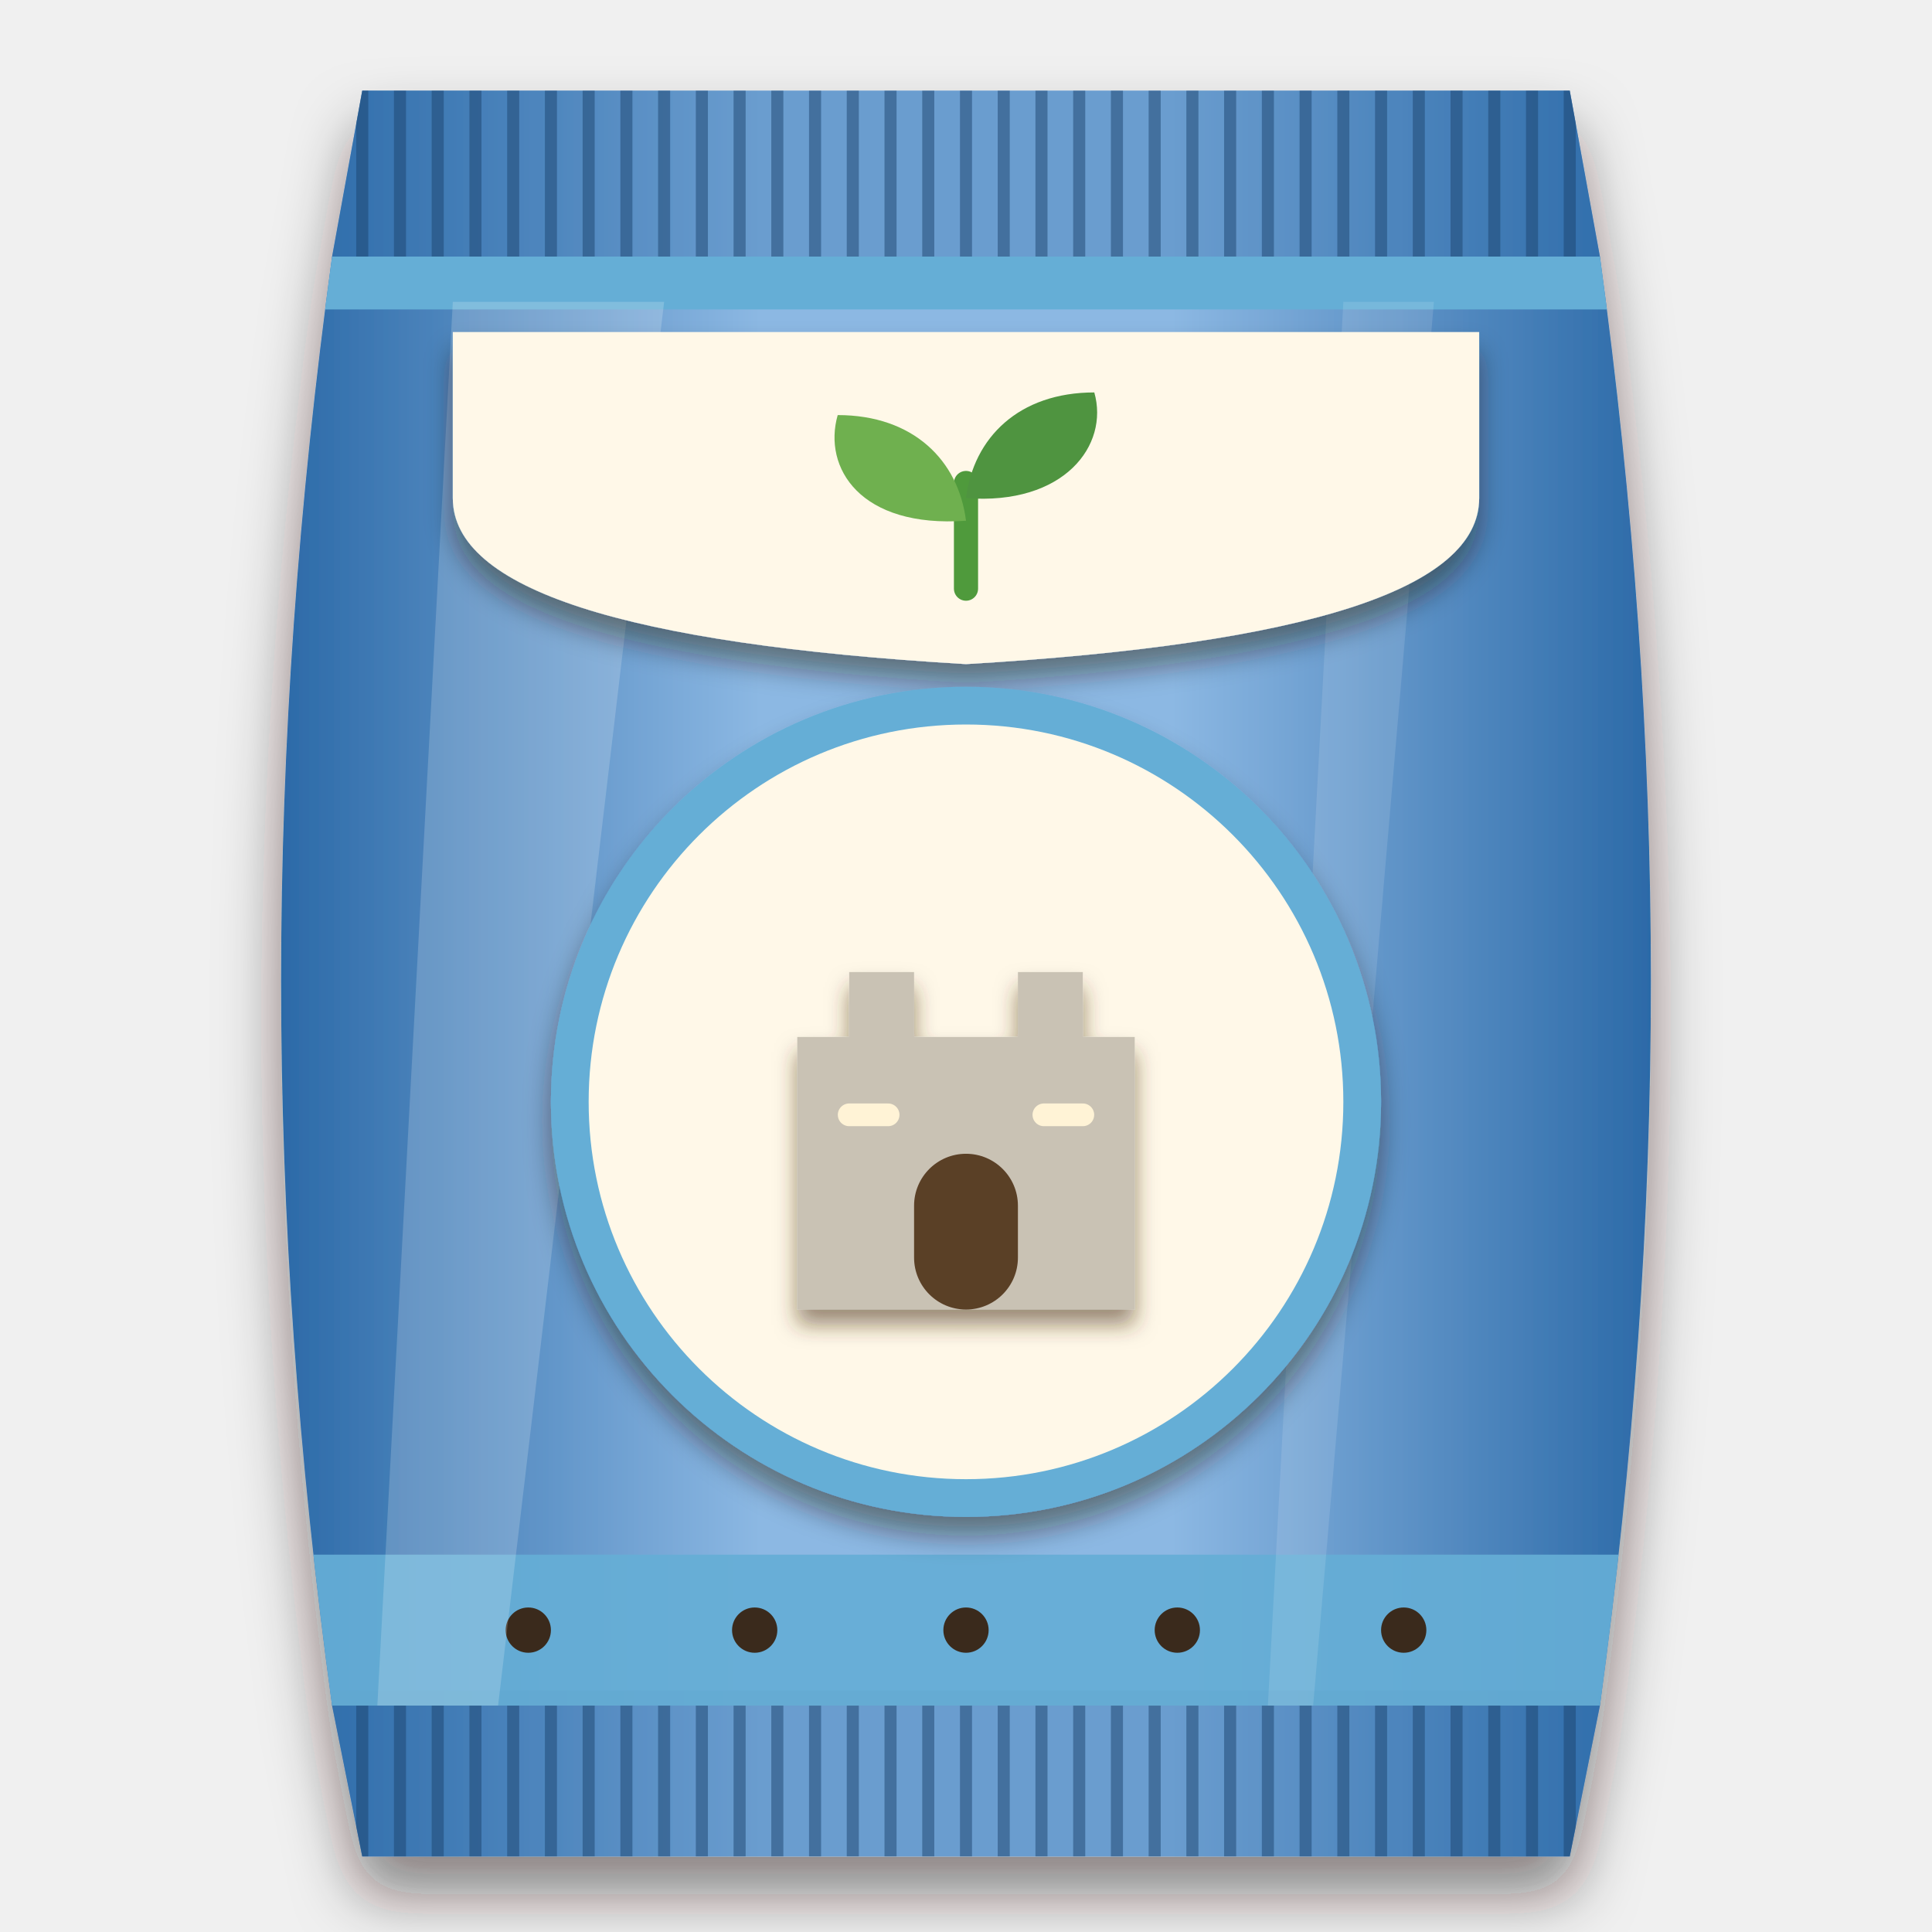
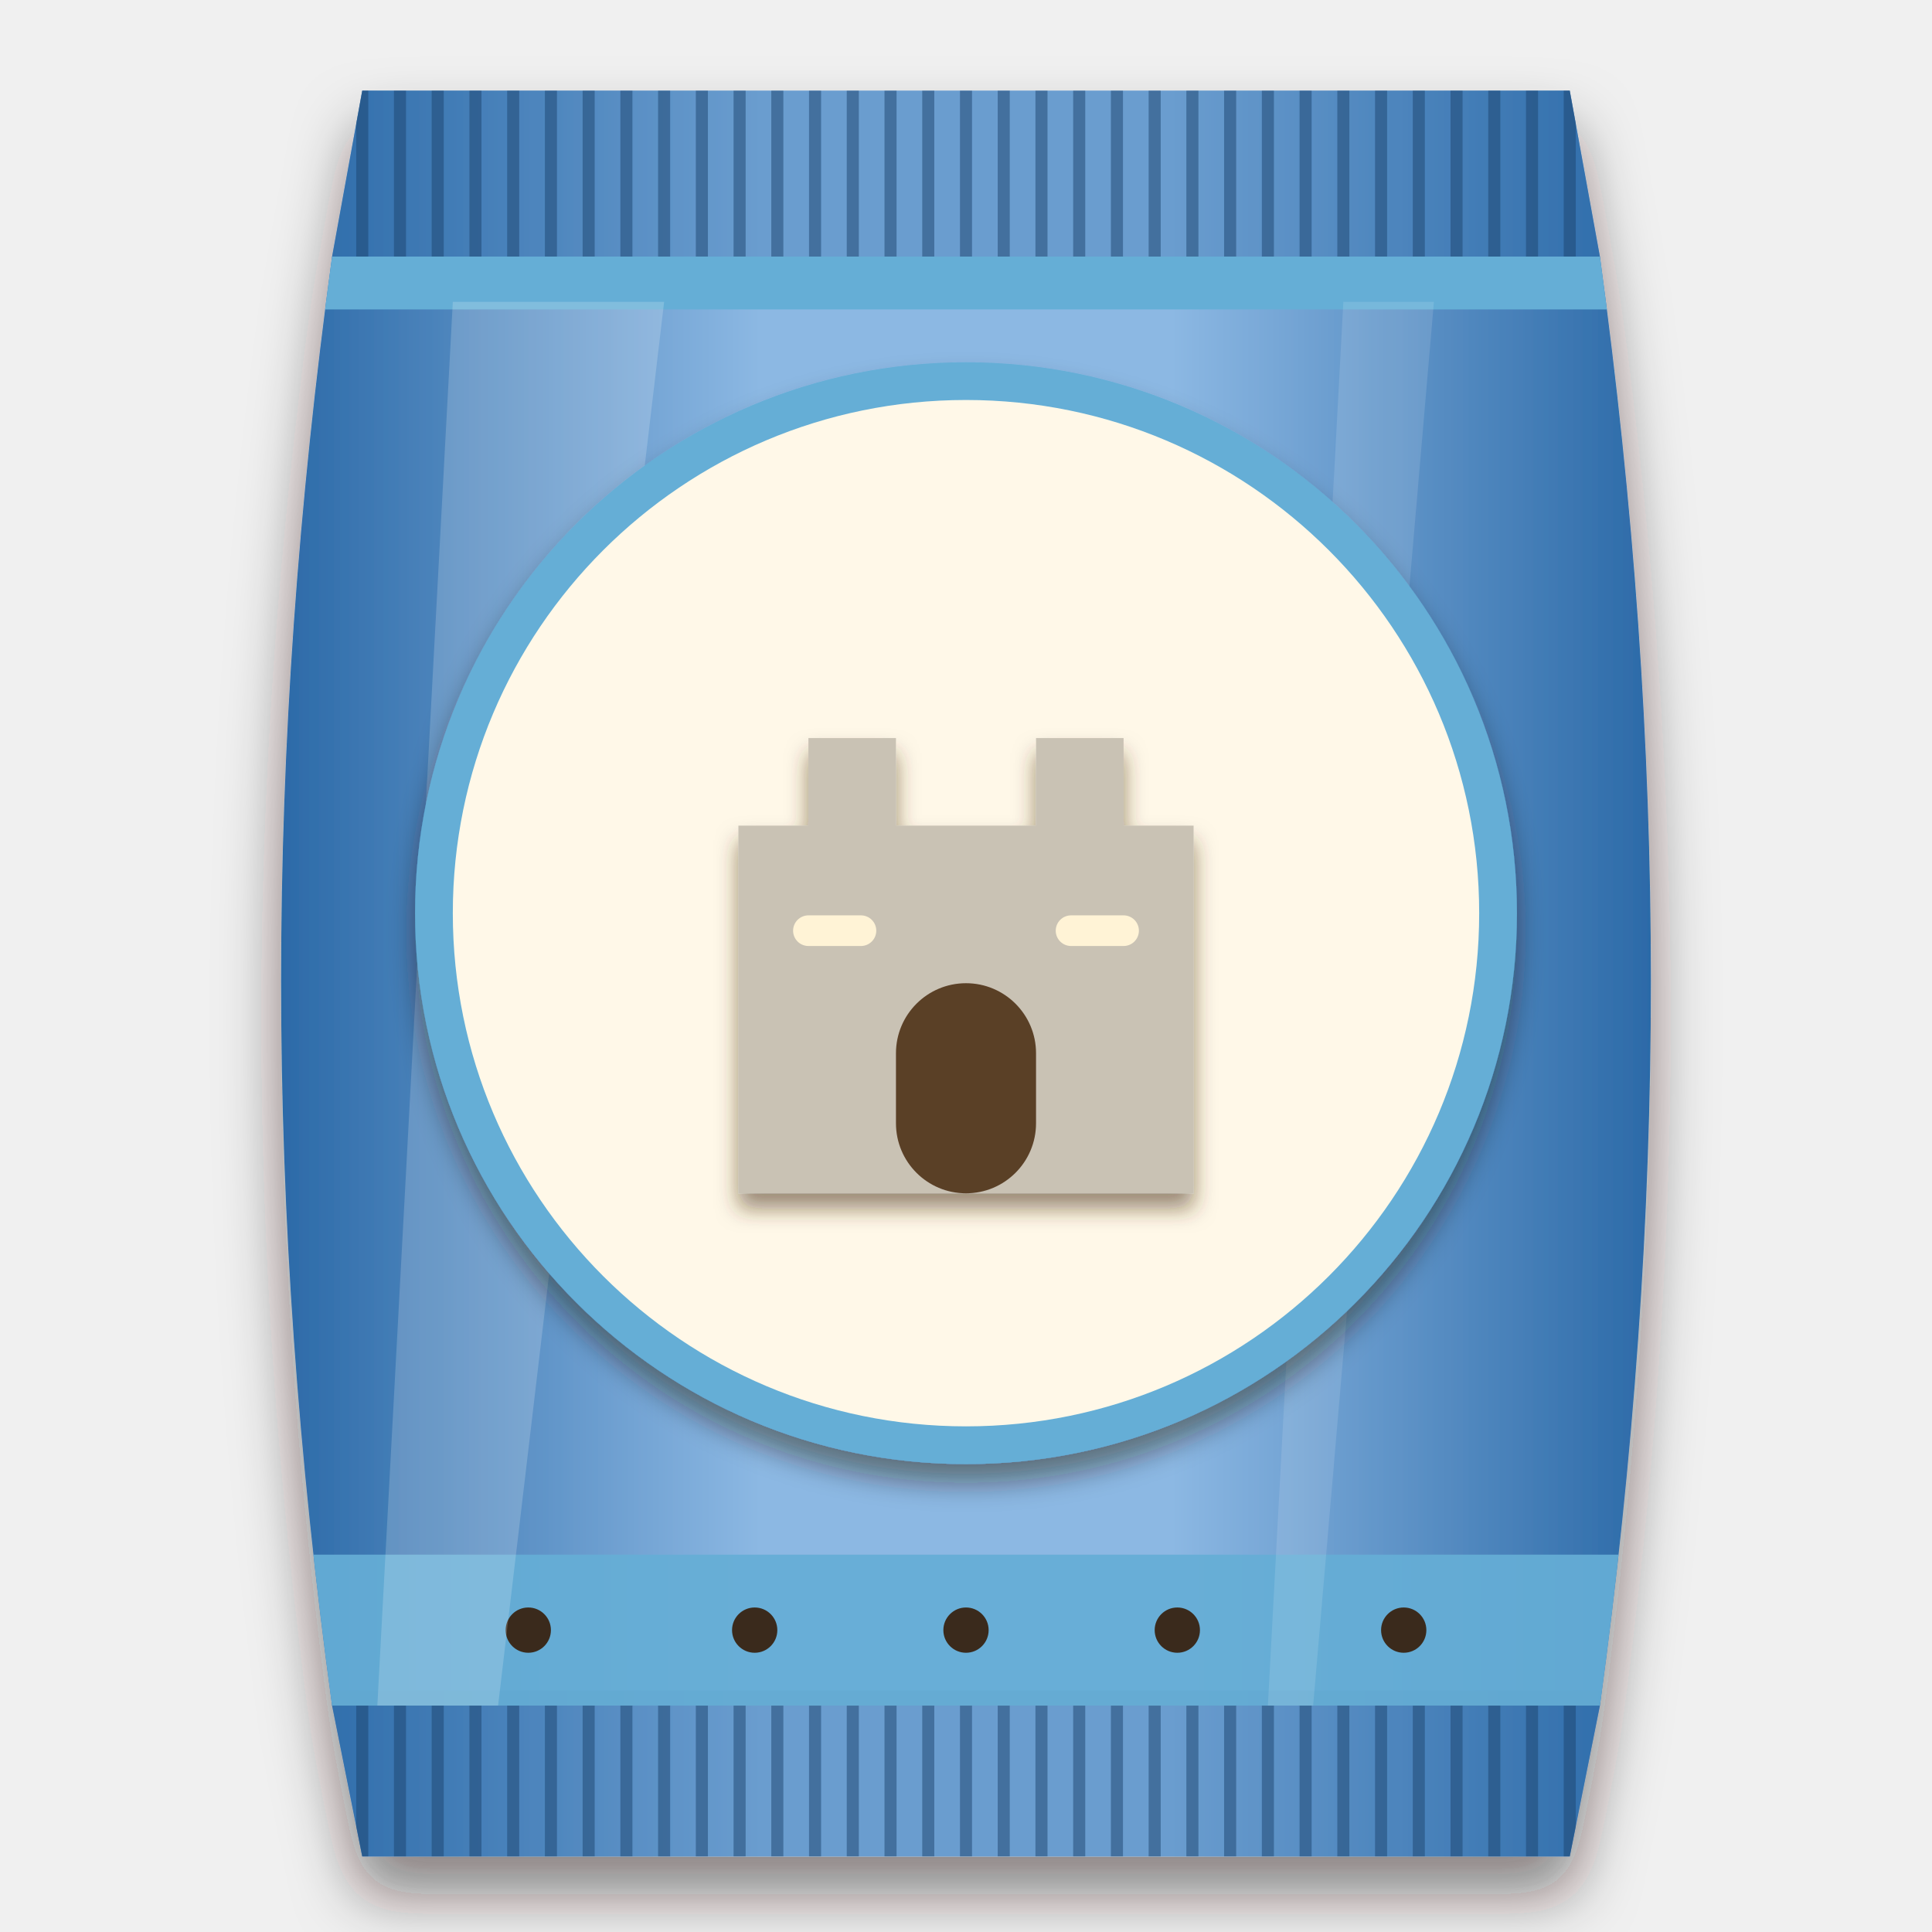
<svg xmlns="http://www.w3.org/2000/svg" viewBox="0 0 256 256" width="256" height="256">
  <defs>
    <clipPath id="bagclip">
      <path d="M48 12 H208 L212 34 C221 100 221 160 212 226 L208 246 H48 L44 226 C35 160 35 100 44 34 Z" />
    </clipPath>
    <linearGradient id="bagfill" x1="0" y1="0" x2="1" y2="0">
      <stop offset="0" stop-color="#2c6aa8" />
      <stop offset="0.35" stop-color="#8cb8e3" />
      <stop offset="0.65" stop-color="#8cb8e3" />
      <stop offset="1" stop-color="#2c6aa8" />
    </linearGradient>
    <filter id="soft" x="-20%" y="-10%" width="140%" height="125%">
      <feDropShadow dx="0" dy="5" stdDeviation="4" flood-color="#1a0f08" flood-opacity="0.5" />
    </filter>
    <filter id="lab" x="-20%" y="-20%" width="140%" height="150%">
      <feDropShadow dx="0" dy="2.5" stdDeviation="1.8" flood-color="#2a1a0c" flood-opacity="0.45" />
    </filter>
    <filter id="ms" x="-20%" y="-20%" width="140%" height="150%">
      <feDropShadow dx="0" dy="2" stdDeviation="1.4" flood-color="#4a2e10" flood-opacity="0.55" />
    </filter>
  </defs>
  <g filter="url(#soft)">
    <path d="M48 12 H208 L212 34 C221 100 221 160 212 226 L208 246 H48 L44 226 C35 160 35 100 44 34 Z" fill="url(#bagfill)" />
  </g>
  <g clip-path="url(#bagclip)">
    <rect x="40" y="12" width="176" height="22" fill="#2c6aa8" opacity="0.35" />
    <path d="M48 12 V34" stroke="#1c446d" stroke-width="1.6" opacity="0.5" />
    <path d="M53 12 V34" stroke="#1c446d" stroke-width="1.6" opacity="0.5" />
    <path d="M58 12 V34" stroke="#1c446d" stroke-width="1.6" opacity="0.5" />
    <path d="M63 12 V34" stroke="#1c446d" stroke-width="1.6" opacity="0.5" />
    <path d="M68 12 V34" stroke="#1c446d" stroke-width="1.6" opacity="0.5" />
    <path d="M73 12 V34" stroke="#1c446d" stroke-width="1.6" opacity="0.5" />
    <path d="M78 12 V34" stroke="#1c446d" stroke-width="1.6" opacity="0.5" />
    <path d="M83 12 V34" stroke="#1c446d" stroke-width="1.6" opacity="0.5" />
    <path d="M88 12 V34" stroke="#1c446d" stroke-width="1.6" opacity="0.5" />
    <path d="M93 12 V34" stroke="#1c446d" stroke-width="1.6" opacity="0.5" />
    <path d="M98 12 V34" stroke="#1c446d" stroke-width="1.6" opacity="0.5" />
    <path d="M103 12 V34" stroke="#1c446d" stroke-width="1.6" opacity="0.5" />
    <path d="M108 12 V34" stroke="#1c446d" stroke-width="1.6" opacity="0.5" />
    <path d="M113 12 V34" stroke="#1c446d" stroke-width="1.6" opacity="0.5" />
    <path d="M118 12 V34" stroke="#1c446d" stroke-width="1.6" opacity="0.5" />
    <path d="M123 12 V34" stroke="#1c446d" stroke-width="1.6" opacity="0.5" />
    <path d="M128 12 V34" stroke="#1c446d" stroke-width="1.6" opacity="0.5" />
    <path d="M133 12 V34" stroke="#1c446d" stroke-width="1.6" opacity="0.5" />
    <path d="M138 12 V34" stroke="#1c446d" stroke-width="1.6" opacity="0.5" />
    <path d="M143 12 V34" stroke="#1c446d" stroke-width="1.6" opacity="0.5" />
    <path d="M148 12 V34" stroke="#1c446d" stroke-width="1.6" opacity="0.5" />
    <path d="M153 12 V34" stroke="#1c446d" stroke-width="1.6" opacity="0.5" />
    <path d="M158 12 V34" stroke="#1c446d" stroke-width="1.6" opacity="0.5" />
    <path d="M163 12 V34" stroke="#1c446d" stroke-width="1.6" opacity="0.5" />
    <path d="M168 12 V34" stroke="#1c446d" stroke-width="1.6" opacity="0.5" />
    <path d="M173 12 V34" stroke="#1c446d" stroke-width="1.6" opacity="0.5" />
    <path d="M178 12 V34" stroke="#1c446d" stroke-width="1.6" opacity="0.5" />
    <path d="M183 12 V34" stroke="#1c446d" stroke-width="1.6" opacity="0.5" />
    <path d="M188 12 V34" stroke="#1c446d" stroke-width="1.6" opacity="0.5" />
    <path d="M193 12 V34" stroke="#1c446d" stroke-width="1.6" opacity="0.5" />
    <path d="M198 12 V34" stroke="#1c446d" stroke-width="1.6" opacity="0.5" />
    <path d="M203 12 V34" stroke="#1c446d" stroke-width="1.6" opacity="0.5" />
    <path d="M208 12 V34" stroke="#1c446d" stroke-width="1.6" opacity="0.5" />
    <rect x="40" y="226" width="176" height="20" fill="#2c6aa8" opacity="0.35" />
    <path d="M48 226 V246" stroke="#1c446d" stroke-width="1.6" opacity="0.5" />
    <path d="M53 226 V246" stroke="#1c446d" stroke-width="1.6" opacity="0.5" />
    <path d="M58 226 V246" stroke="#1c446d" stroke-width="1.6" opacity="0.5" />
    <path d="M63 226 V246" stroke="#1c446d" stroke-width="1.6" opacity="0.5" />
    <path d="M68 226 V246" stroke="#1c446d" stroke-width="1.6" opacity="0.5" />
    <path d="M73 226 V246" stroke="#1c446d" stroke-width="1.6" opacity="0.5" />
    <path d="M78 226 V246" stroke="#1c446d" stroke-width="1.6" opacity="0.5" />
    <path d="M83 226 V246" stroke="#1c446d" stroke-width="1.6" opacity="0.5" />
    <path d="M88 226 V246" stroke="#1c446d" stroke-width="1.6" opacity="0.5" />
    <path d="M93 226 V246" stroke="#1c446d" stroke-width="1.6" opacity="0.5" />
    <path d="M98 226 V246" stroke="#1c446d" stroke-width="1.6" opacity="0.5" />
    <path d="M103 226 V246" stroke="#1c446d" stroke-width="1.6" opacity="0.5" />
    <path d="M108 226 V246" stroke="#1c446d" stroke-width="1.6" opacity="0.5" />
    <path d="M113 226 V246" stroke="#1c446d" stroke-width="1.6" opacity="0.5" />
    <path d="M118 226 V246" stroke="#1c446d" stroke-width="1.6" opacity="0.5" />
    <path d="M123 226 V246" stroke="#1c446d" stroke-width="1.6" opacity="0.5" />
    <path d="M128 226 V246" stroke="#1c446d" stroke-width="1.6" opacity="0.5" />
    <path d="M133 226 V246" stroke="#1c446d" stroke-width="1.6" opacity="0.5" />
    <path d="M138 226 V246" stroke="#1c446d" stroke-width="1.6" opacity="0.5" />
    <path d="M143 226 V246" stroke="#1c446d" stroke-width="1.6" opacity="0.5" />
    <path d="M148 226 V246" stroke="#1c446d" stroke-width="1.6" opacity="0.5" />
    <path d="M153 226 V246" stroke="#1c446d" stroke-width="1.6" opacity="0.5" />
    <path d="M158 226 V246" stroke="#1c446d" stroke-width="1.6" opacity="0.5" />
    <path d="M163 226 V246" stroke="#1c446d" stroke-width="1.6" opacity="0.5" />
    <path d="M168 226 V246" stroke="#1c446d" stroke-width="1.6" opacity="0.5" />
    <path d="M173 226 V246" stroke="#1c446d" stroke-width="1.6" opacity="0.5" />
    <path d="M178 226 V246" stroke="#1c446d" stroke-width="1.6" opacity="0.5" />
    <path d="M183 226 V246" stroke="#1c446d" stroke-width="1.6" opacity="0.5" />
    <path d="M188 226 V246" stroke="#1c446d" stroke-width="1.6" opacity="0.5" />
    <path d="M193 226 V246" stroke="#1c446d" stroke-width="1.6" opacity="0.5" />
    <path d="M198 226 V246" stroke="#1c446d" stroke-width="1.6" opacity="0.5" />
    <path d="M203 226 V246" stroke="#1c446d" stroke-width="1.6" opacity="0.5" />
    <path d="M208 226 V246" stroke="#1c446d" stroke-width="1.6" opacity="0.5" />
    <path d="M44 35 H212" stroke="#1a3f64" stroke-width="2" opacity="0.35" />
    <path d="M44 225 H212" stroke="#1a3f64" stroke-width="2" opacity="0.35" />
    <rect x="40" y="34" width="176" height="7" fill="#65aed6" />
    <rect x="40" y="206" width="176" height="20" fill="#65aed6" opacity="0.92" />
    <circle cx="70" cy="216" r="3" fill="#3a2a1c" />
    <circle cx="100" cy="216" r="3" fill="#3a2a1c" />
    <circle cx="128" cy="216" r="3" fill="#3a2a1c" />
    <circle cx="156" cy="216" r="3" fill="#3a2a1c" />
    <circle cx="186" cy="216" r="3" fill="#3a2a1c" />
    <path d="M60 40 L88 40 L66 226 L50 226 Z" fill="#ffffff" opacity="0.18" />
    <path d="M178 40 L190 40 L174 226 L168 226 Z" fill="#ffffff" opacity="0.12" />
  </g>
  <g filter="url(#lab)">
-     <path d="M60 44 H196 V66 Q196 84 128 88 Q60 84 60 66 Z" fill="#fff8e8" />
-   </g>
-   <g transform="translate(128 66)">
-     <path d="M0 12 V-2" stroke="#4f9a3c" stroke-width="3.2" stroke-linecap="round" fill="none" />
-     <path d="M0 3 C-14 4 -19 -4 -17 -11 C-7 -11 -1 -5 0 3 Z" fill="#6fb04f" />
-     <path d="M0 0 C13 1 19 -7 17 -14 C7 -14 1 -8 0 0 Z" fill="#4f9440" />
-   </g>
-   <g filter="url(#lab)">
    <g fill="#65aed6">
-       <circle cx="128" cy="146" r="55" />
+       <circle cx="128" cy="121" r="73" />
    </g>
  </g>
  <g fill="#fff8e8">
-     <circle cx="128" cy="146" r="50" />
+     <circle cx="128" cy="121" r="68" />
  </g>
  <g filter="url(#ms)">
-     <g transform="translate(85 106.44) scale(0.86)">
+     <g transform="translate(70 67.64) scale(1.16)">
      <path d="M24 78 L24 36 L32 36 L32 26 L42 26 L42 36 L58 36 L58 26 L68 26 L68 36 L76 36 L76 78 Z" fill="#c9c2b4" />
      <rect x="42" y="54" width="16" height="24" rx="8" fill="#5a3f27" />
      <path d="M32 48 L38 48" fill="none" stroke="#fff3d6" stroke-width="3.5" stroke-linecap="round" />
      <path d="M62 48 L68 48" fill="none" stroke="#fff3d6" stroke-width="3.5" stroke-linecap="round" />
    </g>
  </g>
</svg>
